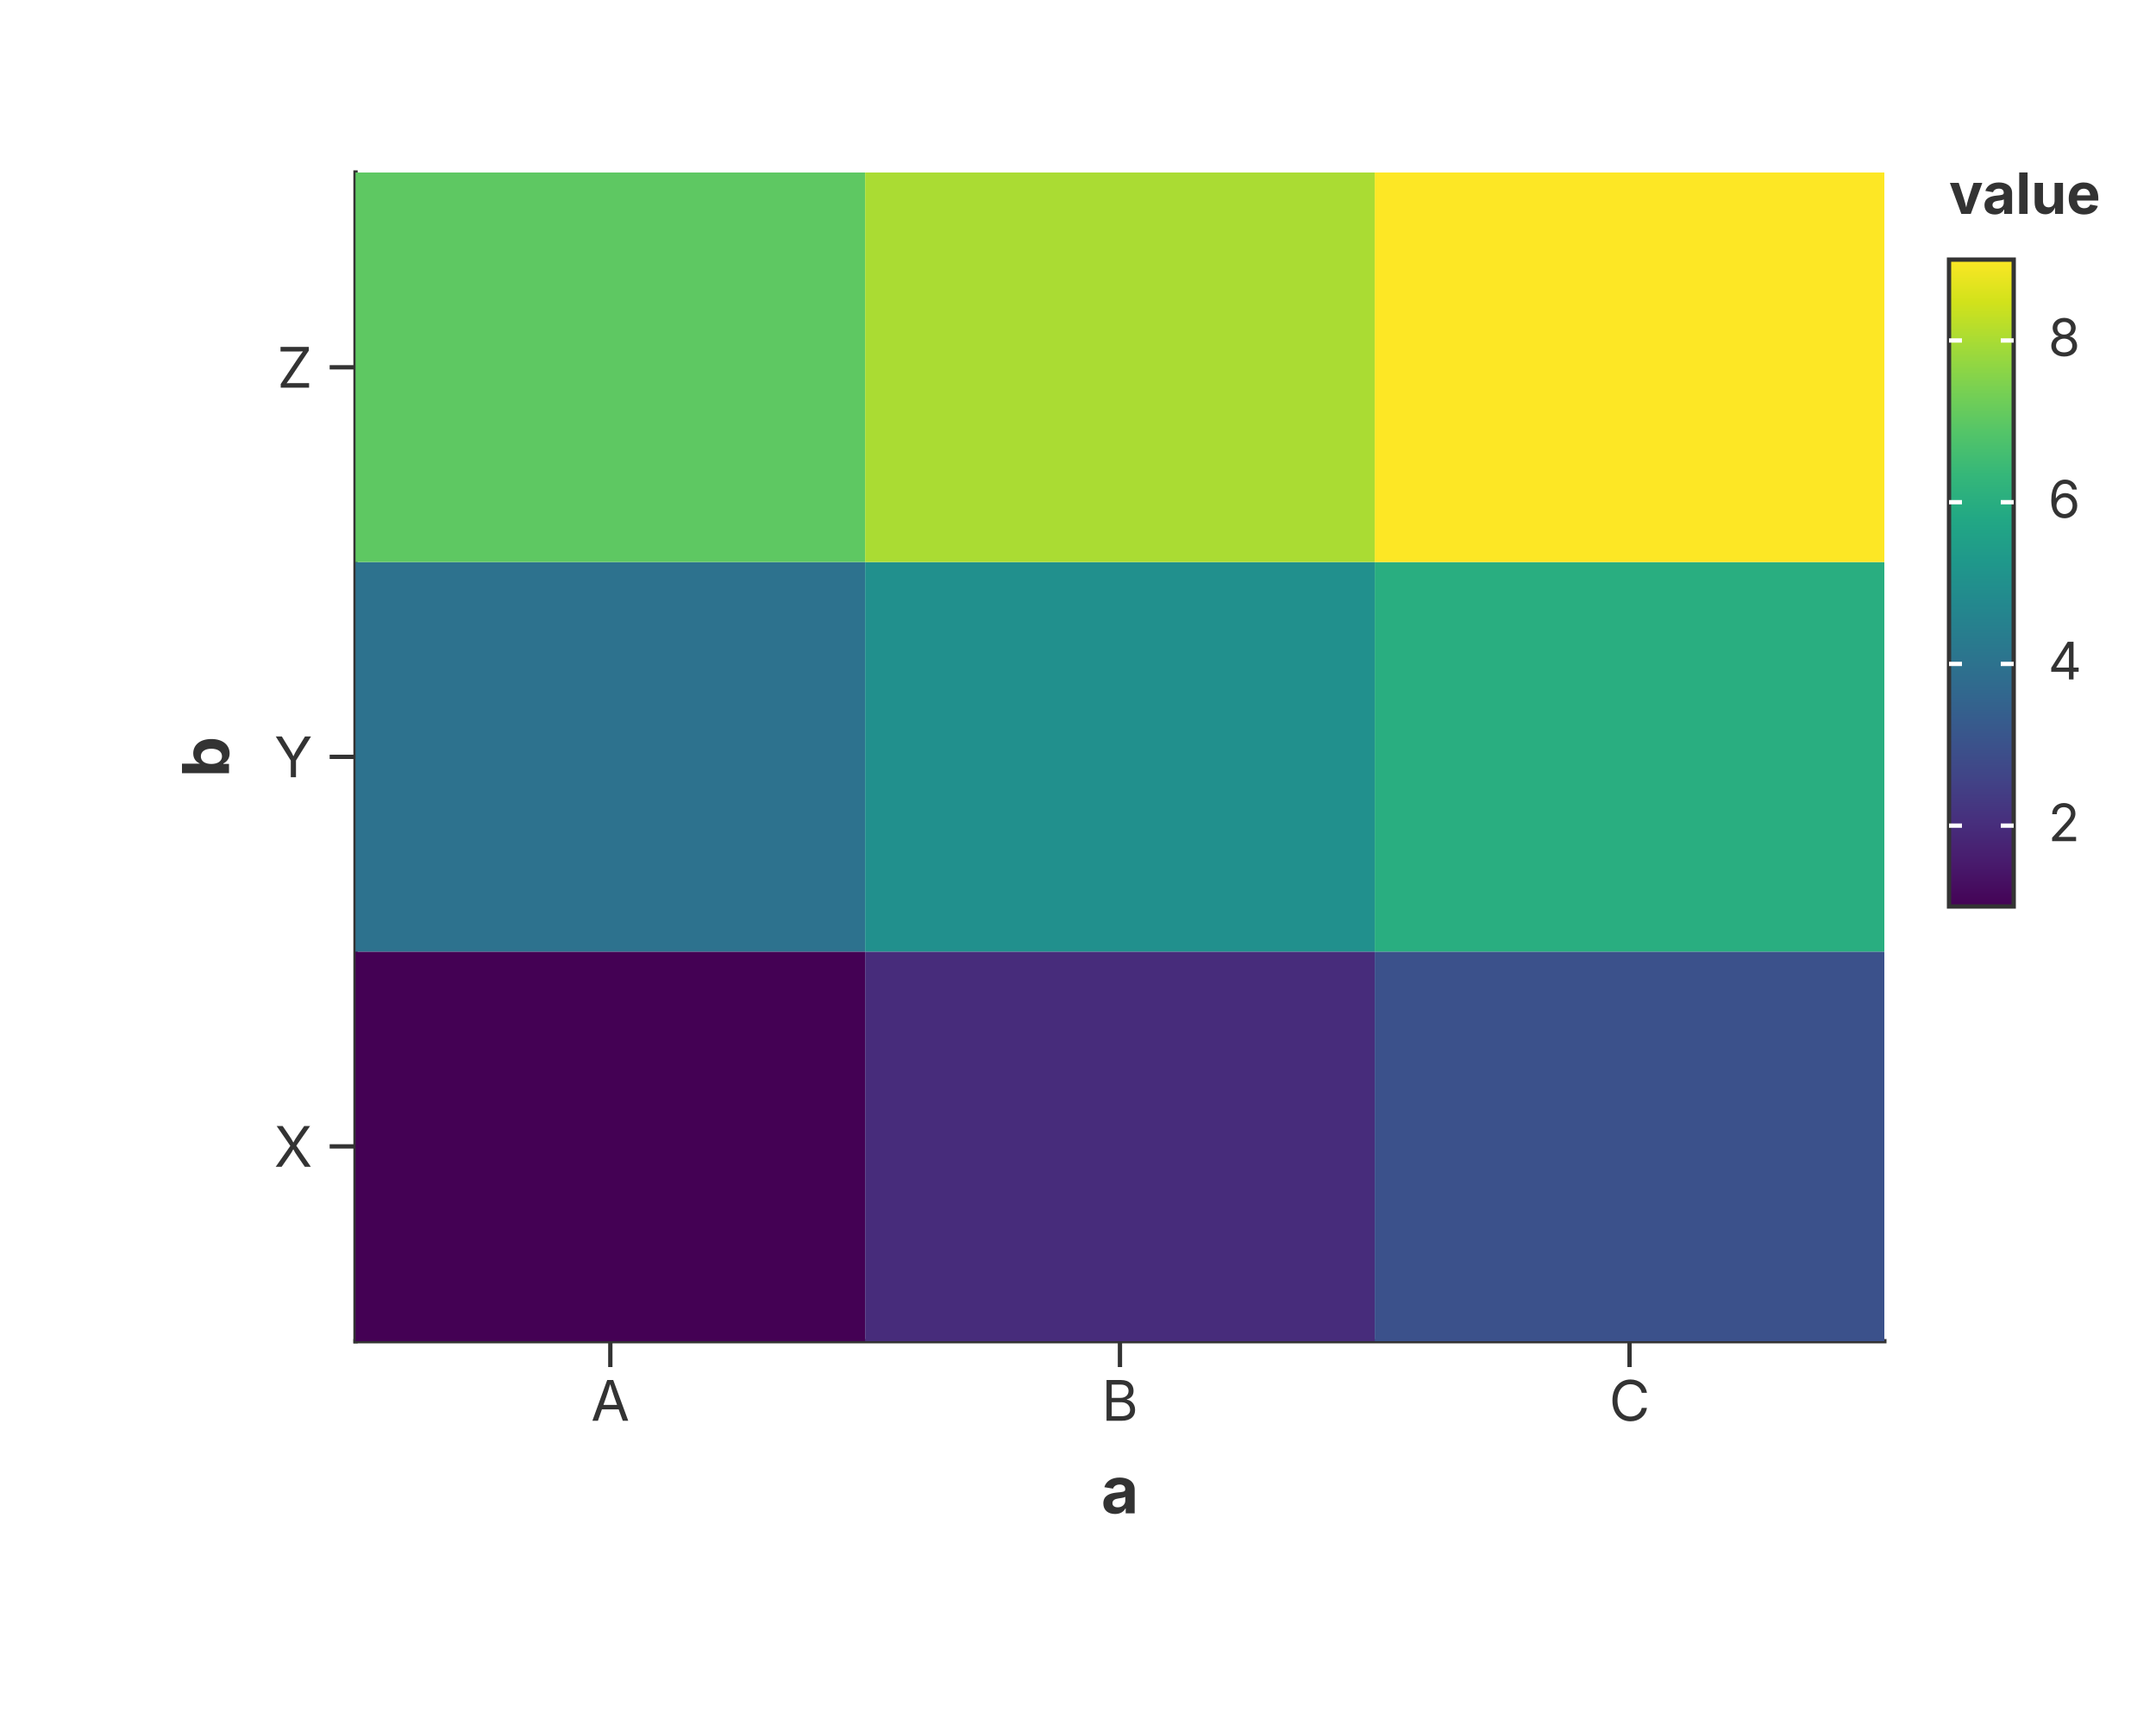
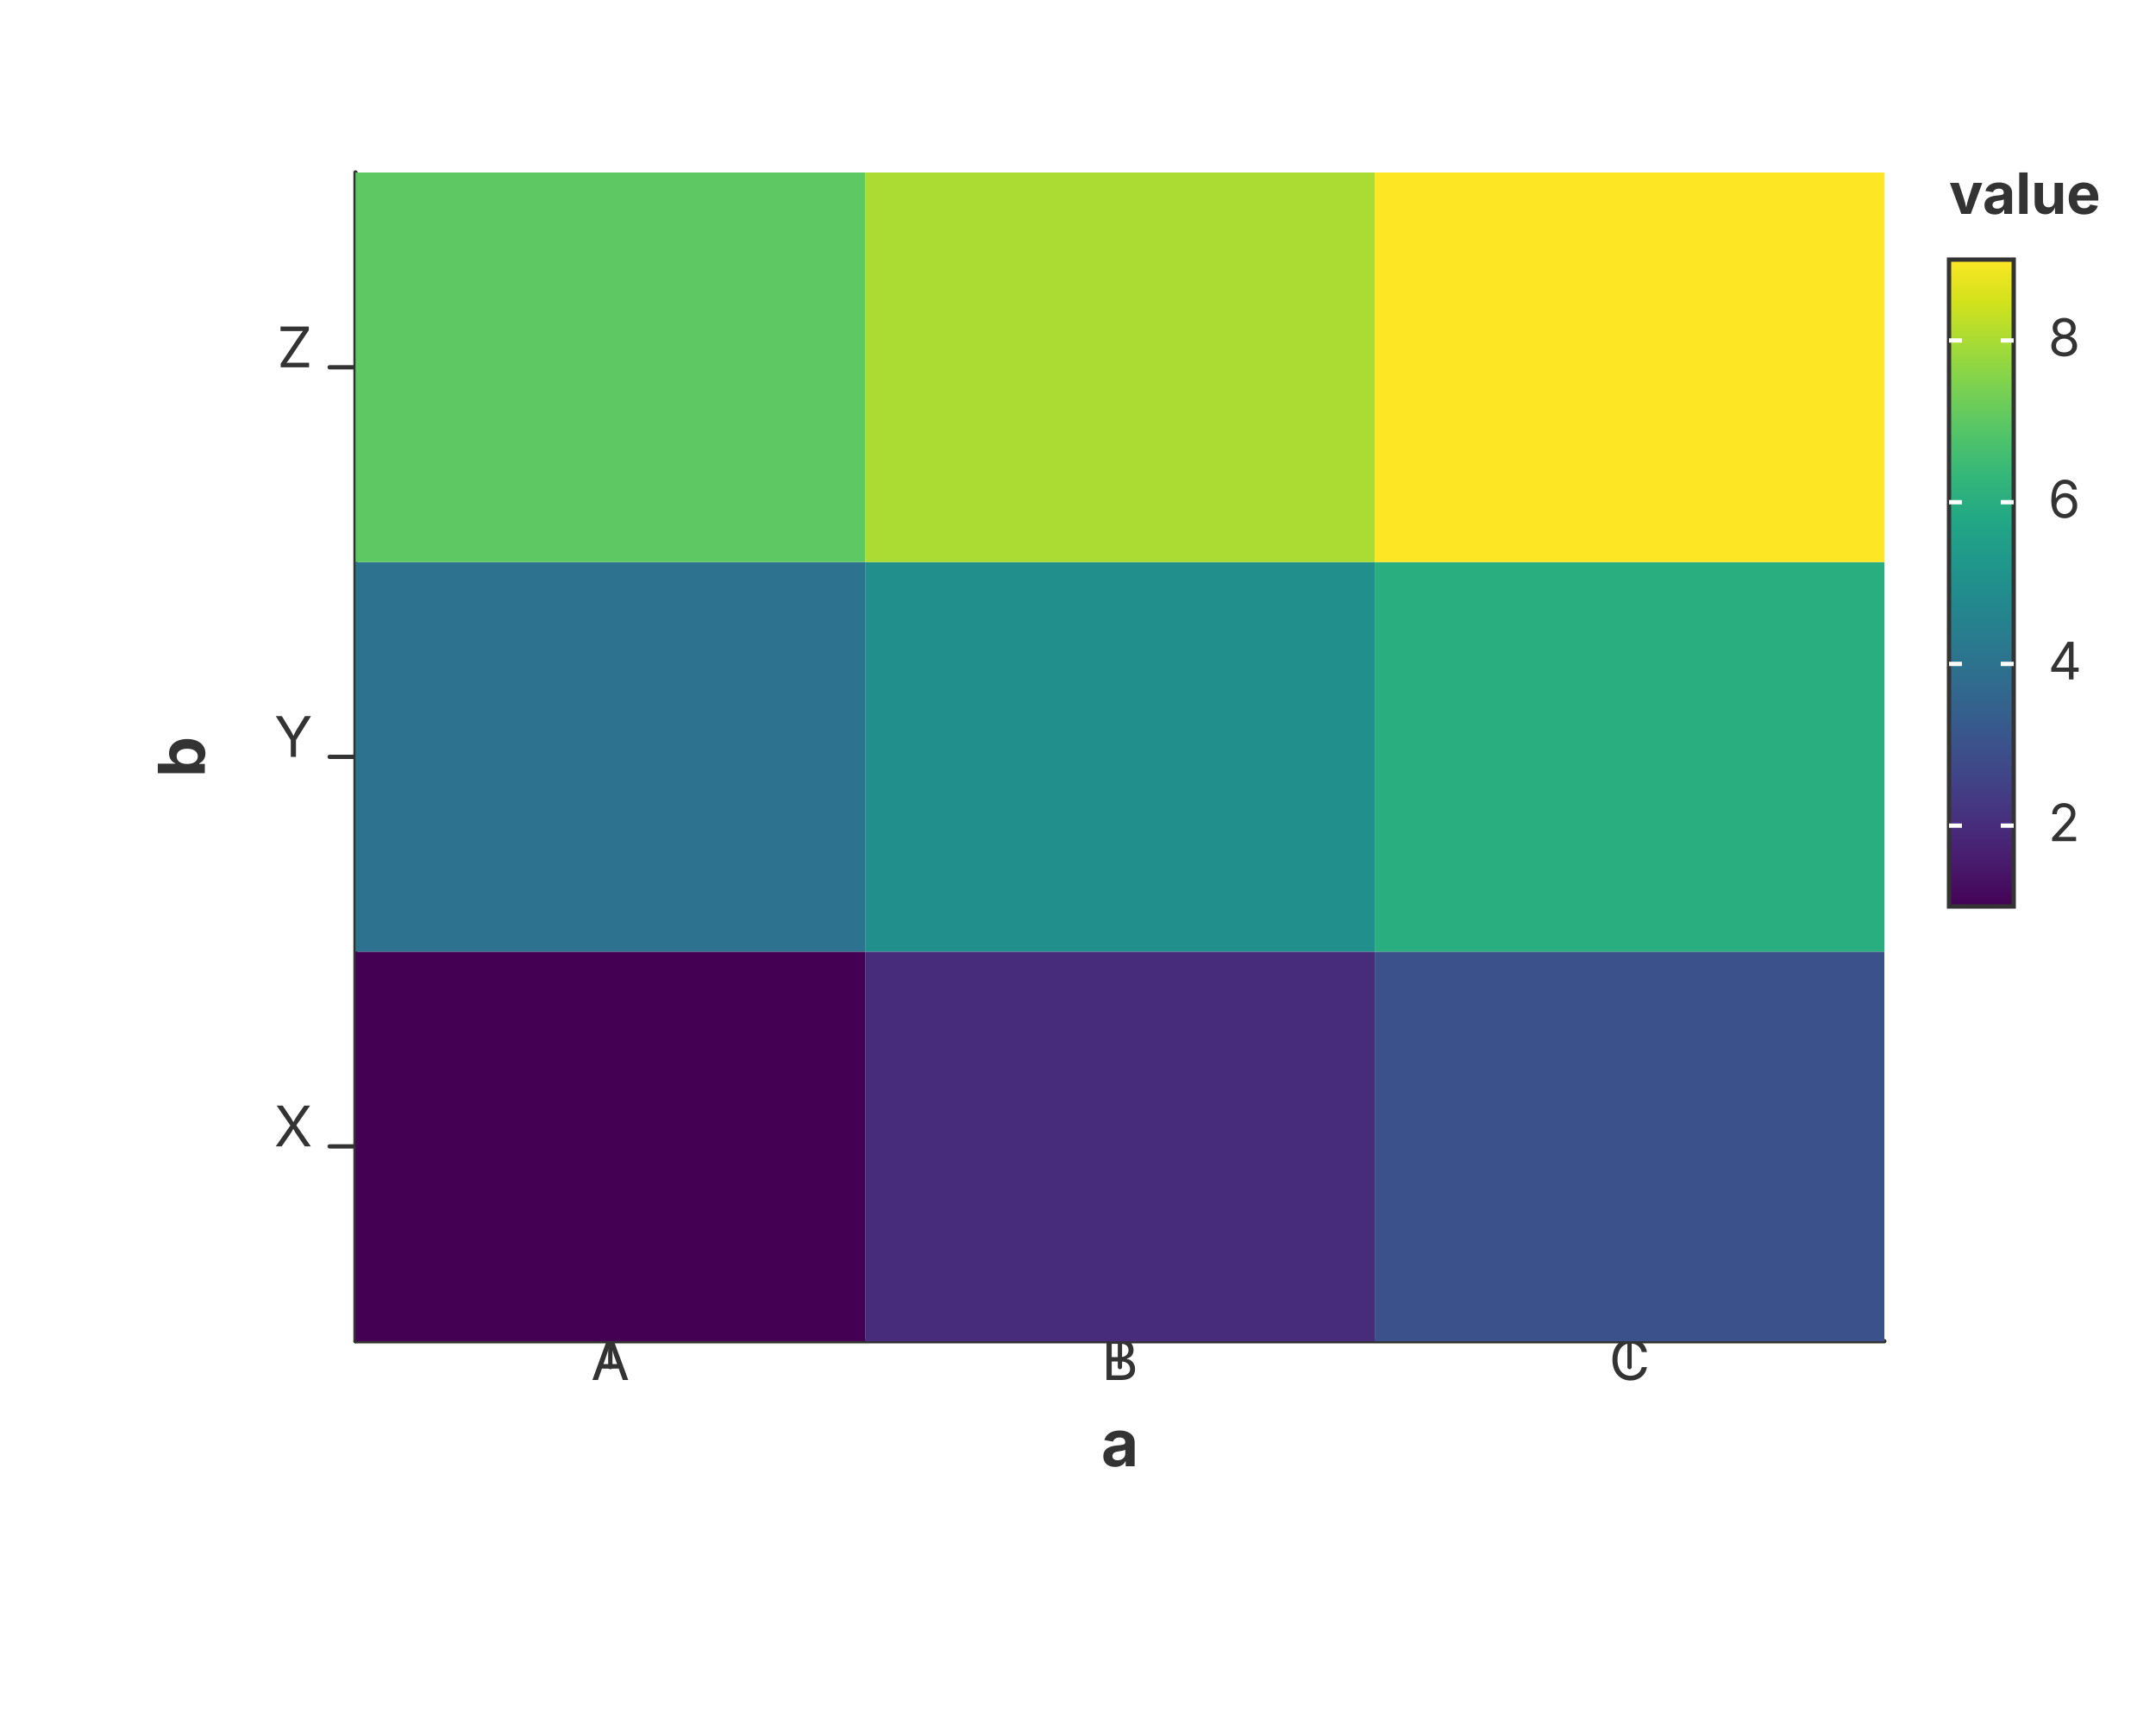
<svg xmlns="http://www.w3.org/2000/svg" width="500" height="400" viewBox="0 0 500 400">
-   <rect width="100%" height="100%" fill="rgba(255,255,255,1.000)" />
-   <line x1="82.45" y1="311.00" x2="437.00" y2="311.00" stroke="rgba(51,51,51,1.000)" stroke-width="1" stroke-linecap="square" />
-   <line x1="141.54" y1="311.00" x2="141.54" y2="317.00" stroke="rgba(51,51,51,1.000)" stroke-width="1.0" />
-   <text x="141.54" y="320.00" font-size="13" font-family="Inter, -apple-system, BlinkMacSystemFont, 'Segoe UI', Roboto, Helvetica, Arial, 'PingFang SC', 'Microsoft YaHei', Ubuntu, Cantarell, 'Noto Sans', sans-serif" fill="rgba(51,51,51,1.000)" text-anchor="middle" dominant-baseline="hanging">A</text>
-   <line x1="259.73" y1="311.00" x2="259.73" y2="317.00" stroke="rgba(51,51,51,1.000)" stroke-width="1.0" />
-   <text x="259.73" y="320.00" font-size="13" font-family="Inter, -apple-system, BlinkMacSystemFont, 'Segoe UI', Roboto, Helvetica, Arial, 'PingFang SC', 'Microsoft YaHei', Ubuntu, Cantarell, 'Noto Sans', sans-serif" fill="rgba(51,51,51,1.000)" text-anchor="middle" dominant-baseline="hanging">B</text>
-   <line x1="377.91" y1="311.00" x2="377.91" y2="317.00" stroke="rgba(51,51,51,1.000)" stroke-width="1.0" />
-   <text x="377.91" y="320.00" font-size="13" font-family="Inter, -apple-system, BlinkMacSystemFont, 'Segoe UI', Roboto, Helvetica, Arial, 'PingFang SC', 'Microsoft YaHei', Ubuntu, Cantarell, 'Noto Sans', sans-serif" fill="rgba(51,51,51,1.000)" text-anchor="middle" dominant-baseline="hanging">C</text>
-   <text x="259.73" y="340.00" text-anchor="middle" font-size="15" font-family="Inter, -apple-system, BlinkMacSystemFont, 'Segoe UI', Roboto, Helvetica, Arial, 'PingFang SC', 'Microsoft YaHei', Ubuntu, Cantarell, 'Noto Sans', sans-serif" fill="rgba(51,51,51,1.000)" font-weight="bold" dominant-baseline="hanging">a</text>
-   <line x1="82.45" y1="40.00" x2="82.45" y2="311.00" stroke="rgba(51,51,51,1.000)" stroke-width="1" stroke-linecap="square" />
-   <line x1="82.45" y1="265.83" x2="76.45" y2="265.83" stroke="rgba(51,51,51,1.000)" stroke-width="1.0" />
-   <text x="72.45" y="265.83" font-size="13" font-family="Inter, -apple-system, BlinkMacSystemFont, 'Segoe UI', Roboto, Helvetica, Arial, 'PingFang SC', 'Microsoft YaHei', Ubuntu, Cantarell, 'Noto Sans', sans-serif" fill="rgba(51,51,51,1.000)" text-anchor="end" dominant-baseline="central">X</text>
-   <line x1="82.45" y1="175.50" x2="76.45" y2="175.50" stroke="rgba(51,51,51,1.000)" stroke-width="1.0" />
-   <text x="72.45" y="175.50" font-size="13" font-family="Inter, -apple-system, BlinkMacSystemFont, 'Segoe UI', Roboto, Helvetica, Arial, 'PingFang SC', 'Microsoft YaHei', Ubuntu, Cantarell, 'Noto Sans', sans-serif" fill="rgba(51,51,51,1.000)" text-anchor="end" dominant-baseline="central">Y</text>
-   <line x1="82.45" y1="85.17" x2="76.45" y2="85.17" stroke="rgba(51,51,51,1.000)" stroke-width="1.0" />
-   <text x="72.45" y="85.17" font-size="13" font-family="Inter, -apple-system, BlinkMacSystemFont, 'Segoe UI', Roboto, Helvetica, Arial, 'PingFang SC', 'Microsoft YaHei', Ubuntu, Cantarell, 'Noto Sans', sans-serif" fill="rgba(51,51,51,1.000)" text-anchor="end" dominant-baseline="central">Z</text>
-   <text x="47.50" y="175.50" text-anchor="middle" font-size="15" font-family="Inter, -apple-system, BlinkMacSystemFont, 'Segoe UI', Roboto, Helvetica, Arial, 'PingFang SC', 'Microsoft YaHei', Ubuntu, Cantarell, 'Noto Sans', sans-serif" fill="rgba(51,51,51,1.000)" font-weight="bold" transform="rotate(-90, 47.50, 175.50)" dominant-baseline="middle">b</text>
-   <defs>
-     <clipPath id="plot-clip-area">
-       <rect x="82.450" y="40.000" width="354.550" height="271.000" />
-     </clipPath>
-   </defs>
-   <rect x="82.450" y="220.667" width="118.183" height="90.333" fill="rgba(68,1,84,1.000)" stroke="rgba(255,255,255,1.000)" stroke-width="0.000" fill-opacity="1.000" stroke-opacity="1.000" clip-path="url(#plot-clip-area)" />
-   <rect x="200.633" y="220.667" width="118.183" height="90.333" fill="rgba(71,44,123,1.000)" stroke="rgba(255,255,255,1.000)" stroke-width="0.000" fill-opacity="1.000" stroke-opacity="1.000" clip-path="url(#plot-clip-area)" />
-   <rect x="318.817" y="220.667" width="118.183" height="90.333" fill="rgba(59,81,139,1.000)" stroke="rgba(255,255,255,1.000)" stroke-width="0.000" fill-opacity="1.000" stroke-opacity="1.000" clip-path="url(#plot-clip-area)" />
-   <rect x="82.450" y="130.333" width="118.183" height="90.333" fill="rgba(45,114,142,1.000)" stroke="rgba(255,255,255,1.000)" stroke-width="0.000" fill-opacity="1.000" stroke-opacity="1.000" clip-path="url(#plot-clip-area)" />
-   <rect x="200.633" y="130.333" width="118.183" height="90.333" fill="rgba(33,144,141,1.000)" stroke="rgba(255,255,255,1.000)" stroke-width="0.000" fill-opacity="1.000" stroke-opacity="1.000" clip-path="url(#plot-clip-area)" />
-   <rect x="318.817" y="130.333" width="118.183" height="90.333" fill="rgba(41,174,128,1.000)" stroke="rgba(255,255,255,1.000)" stroke-width="0.000" fill-opacity="1.000" stroke-opacity="1.000" clip-path="url(#plot-clip-area)" />
-   <rect x="82.450" y="40.000" width="118.183" height="90.333" fill="rgba(94,200,98,1.000)" stroke="rgba(255,255,255,1.000)" stroke-width="0.000" fill-opacity="1.000" stroke-opacity="1.000" clip-path="url(#plot-clip-area)" />
-   <rect x="200.633" y="40.000" width="118.183" height="90.333" fill="rgba(170,220,51,1.000)" stroke="rgba(255,255,255,1.000)" stroke-width="0.000" fill-opacity="1.000" stroke-opacity="1.000" clip-path="url(#plot-clip-area)" />
-   <rect x="318.817" y="40.000" width="118.183" height="90.333" fill="rgba(253,231,37,1.000)" stroke="rgba(255,255,255,1.000)" stroke-width="0.000" fill-opacity="1.000" stroke-opacity="1.000" clip-path="url(#plot-clip-area)" />
-   <text x="452.000" y="49.600" font-size="13.2" font-family="Inter, -apple-system, BlinkMacSystemFont, 'Segoe UI', Roboto, Helvetica, Arial, 'PingFang SC', 'Microsoft YaHei', Ubuntu, Cantarell, 'Noto Sans', sans-serif" fill="rgba(51,51,51,1.000)" fill-opacity="1.000" text-anchor="start" font-weight="bold">value</text>
+   <rect x="0.000" y="0.000" width="500.000" height="400.000" fill="rgba(255,255,255,1.000)" stroke="none" stroke-width="0.000" fill-opacity="1.000" stroke-opacity="1.000" />
+   <path d="M 82.450 311.000 L 437.000 311.000" stroke="rgba(51,51,51,1.000)" stroke-width="1.000" stroke-opacity="1.000" fill="none" stroke-linejoin="round" stroke-linecap="round" />
+   <path d="M 141.542 311.000 L 141.542 317.000" stroke="rgba(51,51,51,1.000)" stroke-width="1.000" stroke-opacity="1.000" fill="none" stroke-linejoin="round" stroke-linecap="round" />
+   <text x="141.542" y="320.000" font-size="13.0" font-family="Inter, -apple-system, BlinkMacSystemFont, 'Segoe UI', Roboto, Helvetica, Arial, 'PingFang SC', 'Microsoft YaHei', Ubuntu, Cantarell, 'Noto Sans', sans-serif" fill="rgba(51,51,51,1.000)" fill-opacity="1.000" text-anchor="middle" font-weight="normal" dominant_baseline="hanging" transform="rotate(0 141.542 320.000)">A</text>
+   <path d="M 259.725 311.000 L 259.725 317.000" stroke="rgba(51,51,51,1.000)" stroke-width="1.000" stroke-opacity="1.000" fill="none" stroke-linejoin="round" stroke-linecap="round" />
+   <text x="259.725" y="320.000" font-size="13.0" font-family="Inter, -apple-system, BlinkMacSystemFont, 'Segoe UI', Roboto, Helvetica, Arial, 'PingFang SC', 'Microsoft YaHei', Ubuntu, Cantarell, 'Noto Sans', sans-serif" fill="rgba(51,51,51,1.000)" fill-opacity="1.000" text-anchor="middle" font-weight="normal" dominant_baseline="hanging" transform="rotate(0 259.725 320.000)">B</text>
+   <path d="M 377.908 311.000 L 377.908 317.000" stroke="rgba(51,51,51,1.000)" stroke-width="1.000" stroke-opacity="1.000" fill="none" stroke-linejoin="round" stroke-linecap="round" />
+   <text x="377.908" y="320.000" font-size="13.0" font-family="Inter, -apple-system, BlinkMacSystemFont, 'Segoe UI', Roboto, Helvetica, Arial, 'PingFang SC', 'Microsoft YaHei', Ubuntu, Cantarell, 'Noto Sans', sans-serif" fill="rgba(51,51,51,1.000)" fill-opacity="1.000" text-anchor="middle" font-weight="normal" dominant_baseline="hanging" transform="rotate(0 377.908 320.000)">C</text>
+   <text x="259.725" y="340.000" font-size="15.0" font-family="Inter, -apple-system, BlinkMacSystemFont, 'Segoe UI', Roboto, Helvetica, Arial, 'PingFang SC', 'Microsoft YaHei', Ubuntu, Cantarell, 'Noto Sans', sans-serif" fill="rgba(51,51,51,1.000)" fill-opacity="1.000" text-anchor="middle" font-weight="bold" dominant_baseline="hanging" transform="rotate(0 259.725 340.000)">a</text>
+   <path d="M 82.450 40.000 L 82.450 311.000" stroke="rgba(51,51,51,1.000)" stroke-width="1.000" stroke-opacity="1.000" fill="none" stroke-linejoin="round" stroke-linecap="round" />
+   <path d="M 82.450 265.833 L 76.450 265.833" stroke="rgba(51,51,51,1.000)" stroke-width="1.000" stroke-opacity="1.000" fill="none" stroke-linejoin="round" stroke-linecap="round" />
+   <text x="72.450" y="265.833" font-size="13.0" font-family="Inter, -apple-system, BlinkMacSystemFont, 'Segoe UI', Roboto, Helvetica, Arial, 'PingFang SC', 'Microsoft YaHei', Ubuntu, Cantarell, 'Noto Sans', sans-serif" fill="rgba(51,51,51,1.000)" fill-opacity="1.000" text-anchor="end" font-weight="normal" dominant_baseline="central" transform="rotate(0 72.450 265.833)">X</text>
+   <path d="M 82.450 175.500 L 76.450 175.500" stroke="rgba(51,51,51,1.000)" stroke-width="1.000" stroke-opacity="1.000" fill="none" stroke-linejoin="round" stroke-linecap="round" />
+   <text x="72.450" y="175.500" font-size="13.0" font-family="Inter, -apple-system, BlinkMacSystemFont, 'Segoe UI', Roboto, Helvetica, Arial, 'PingFang SC', 'Microsoft YaHei', Ubuntu, Cantarell, 'Noto Sans', sans-serif" fill="rgba(51,51,51,1.000)" fill-opacity="1.000" text-anchor="end" font-weight="normal" dominant_baseline="central" transform="rotate(0 72.450 175.500)">Y</text>
+   <path d="M 82.450 85.167 L 76.450 85.167" stroke="rgba(51,51,51,1.000)" stroke-width="1.000" stroke-opacity="1.000" fill="none" stroke-linejoin="round" stroke-linecap="round" />
+   <text x="72.450" y="85.167" font-size="13.0" font-family="Inter, -apple-system, BlinkMacSystemFont, 'Segoe UI', Roboto, Helvetica, Arial, 'PingFang SC', 'Microsoft YaHei', Ubuntu, Cantarell, 'Noto Sans', sans-serif" fill="rgba(51,51,51,1.000)" fill-opacity="1.000" text-anchor="end" font-weight="normal" dominant_baseline="central" transform="rotate(0 72.450 85.167)">Z</text>
+   <text x="47.500" y="175.500" font-size="15.0" font-family="Inter, -apple-system, BlinkMacSystemFont, 'Segoe UI', Roboto, Helvetica, Arial, 'PingFang SC', 'Microsoft YaHei', Ubuntu, Cantarell, 'Noto Sans', sans-serif" fill="rgba(51,51,51,1.000)" fill-opacity="1.000" text-anchor="middle" font-weight="bold" dominant_baseline="middle" transform="rotate(-90 47.500 175.500)">b</text>
+   <rect x="82.450" y="220.667" width="118.183" height="90.333" fill="rgba(68,1,84,1.000)" stroke="rgba(255,255,255,1.000)" stroke-width="0.000" fill-opacity="1.000" stroke-opacity="1.000" />
+   <rect x="200.633" y="220.667" width="118.183" height="90.333" fill="rgba(71,44,123,1.000)" stroke="rgba(255,255,255,1.000)" stroke-width="0.000" fill-opacity="1.000" stroke-opacity="1.000" />
+   <rect x="318.817" y="220.667" width="118.183" height="90.333" fill="rgba(59,81,139,1.000)" stroke="rgba(255,255,255,1.000)" stroke-width="0.000" fill-opacity="1.000" stroke-opacity="1.000" />
+   <rect x="82.450" y="130.333" width="118.183" height="90.333" fill="rgba(45,114,142,1.000)" stroke="rgba(255,255,255,1.000)" stroke-width="0.000" fill-opacity="1.000" stroke-opacity="1.000" />
+   <rect x="200.633" y="130.333" width="118.183" height="90.333" fill="rgba(33,144,141,1.000)" stroke="rgba(255,255,255,1.000)" stroke-width="0.000" fill-opacity="1.000" stroke-opacity="1.000" />
+   <rect x="318.817" y="130.333" width="118.183" height="90.333" fill="rgba(41,174,128,1.000)" stroke="rgba(255,255,255,1.000)" stroke-width="0.000" fill-opacity="1.000" stroke-opacity="1.000" />
+   <rect x="82.450" y="40.000" width="118.183" height="90.333" fill="rgba(94,200,98,1.000)" stroke="rgba(255,255,255,1.000)" stroke-width="0.000" fill-opacity="1.000" stroke-opacity="1.000" />
+   <rect x="200.633" y="40.000" width="118.183" height="90.333" fill="rgba(170,220,51,1.000)" stroke="rgba(255,255,255,1.000)" stroke-width="0.000" fill-opacity="1.000" stroke-opacity="1.000" />
+   <rect x="318.817" y="40.000" width="118.183" height="90.333" fill="rgba(253,231,37,1.000)" stroke="rgba(255,255,255,1.000)" stroke-width="0.000" fill-opacity="1.000" stroke-opacity="1.000" />
+   <text x="452.000" y="49.600" font-size="13.2" font-family="Inter, -apple-system, BlinkMacSystemFont, 'Segoe UI', Roboto, Helvetica, Arial, 'PingFang SC', 'Microsoft YaHei', Ubuntu, Cantarell, 'Noto Sans', sans-serif" fill="rgba(51,51,51,1.000)" fill-opacity="1.000" text-anchor="start" font-weight="bold" dominant_baseline="middle" transform="rotate(0 452.000 49.600)">value</text>
  <defs>
    <linearGradient id="grad_value" x1="0%" y1="0%" x2="0%" y2="100%">
      <stop offset="0.0%" stop-color="rgba(253,231,37,1.000)" />
      <stop offset="6.7%" stop-color="rgba(210,226,27,1.000)" />
      <stop offset="13.3%" stop-color="rgba(165,219,54,1.000)" />
      <stop offset="20.0%" stop-color="rgba(122,209,81,1.000)" />
      <stop offset="26.7%" stop-color="rgba(84,197,104,1.000)" />
      <stop offset="33.3%" stop-color="rgba(53,183,121,1.000)" />
      <stop offset="40.0%" stop-color="rgba(34,168,132,1.000)" />
      <stop offset="46.7%" stop-color="rgba(31,152,139,1.000)" />
      <stop offset="53.3%" stop-color="rgba(35,136,142,1.000)" />
      <stop offset="60.0%" stop-color="rgba(42,120,142,1.000)" />
      <stop offset="66.7%" stop-color="rgba(49,104,142,1.000)" />
      <stop offset="73.3%" stop-color="rgba(57,86,140,1.000)" />
      <stop offset="80.0%" stop-color="rgba(65,68,135,1.000)" />
      <stop offset="86.7%" stop-color="rgba(71,47,125,1.000)" />
      <stop offset="93.3%" stop-color="rgba(72,26,108,1.000)" />
      <stop offset="100.0%" stop-color="rgba(68,1,84,1.000)" />
    </linearGradient>
  </defs>
  <rect x="452.000" y="60.200" width="15.000" height="150.000" fill="url('#grad_value')" />
  <rect x="452.000" y="60.200" width="15.000" height="150.000" fill="none" stroke="rgba(51,51,51,1.000)" stroke-width="1.000" fill-opacity="1.000" stroke-opacity="1.000" />
  <line x1="452.000" y1="191.450" x2="455.000" y2="191.450" stroke="rgba(255,255,255,1.000)" stroke-width="1.000" stroke-opacity="1.000" />
  <line x1="464.000" y1="191.450" x2="467.000" y2="191.450" stroke="rgba(255,255,255,1.000)" stroke-width="1.000" stroke-opacity="1.000" />
-   <text x="475.000" y="195.050" font-size="12.0" font-family="Inter, -apple-system, BlinkMacSystemFont, 'Segoe UI', Roboto, Helvetica, Arial, 'PingFang SC', 'Microsoft YaHei', Ubuntu, Cantarell, 'Noto Sans', sans-serif" fill="rgba(51,51,51,1.000)" fill-opacity="1.000" text-anchor="start" font-weight="normal">2</text>
+   <text x="475.000" y="195.050" font-size="12.0" font-family="Inter, -apple-system, BlinkMacSystemFont, 'Segoe UI', Roboto, Helvetica, Arial, 'PingFang SC', 'Microsoft YaHei', Ubuntu, Cantarell, 'Noto Sans', sans-serif" fill="rgba(51,51,51,1.000)" fill-opacity="1.000" text-anchor="start" font-weight="normal" dominant_baseline="middle" transform="rotate(0 475.000 195.050)">2</text>
  <line x1="452.000" y1="153.950" x2="455.000" y2="153.950" stroke="rgba(255,255,255,1.000)" stroke-width="1.000" stroke-opacity="1.000" />
  <line x1="464.000" y1="153.950" x2="467.000" y2="153.950" stroke="rgba(255,255,255,1.000)" stroke-width="1.000" stroke-opacity="1.000" />
-   <text x="475.000" y="157.550" font-size="12.0" font-family="Inter, -apple-system, BlinkMacSystemFont, 'Segoe UI', Roboto, Helvetica, Arial, 'PingFang SC', 'Microsoft YaHei', Ubuntu, Cantarell, 'Noto Sans', sans-serif" fill="rgba(51,51,51,1.000)" fill-opacity="1.000" text-anchor="start" font-weight="normal">4</text>
+   <text x="475.000" y="157.550" font-size="12.0" font-family="Inter, -apple-system, BlinkMacSystemFont, 'Segoe UI', Roboto, Helvetica, Arial, 'PingFang SC', 'Microsoft YaHei', Ubuntu, Cantarell, 'Noto Sans', sans-serif" fill="rgba(51,51,51,1.000)" fill-opacity="1.000" text-anchor="start" font-weight="normal" dominant_baseline="middle" transform="rotate(0 475.000 157.550)">4</text>
  <line x1="452.000" y1="116.450" x2="455.000" y2="116.450" stroke="rgba(255,255,255,1.000)" stroke-width="1.000" stroke-opacity="1.000" />
  <line x1="464.000" y1="116.450" x2="467.000" y2="116.450" stroke="rgba(255,255,255,1.000)" stroke-width="1.000" stroke-opacity="1.000" />
-   <text x="475.000" y="120.050" font-size="12.0" font-family="Inter, -apple-system, BlinkMacSystemFont, 'Segoe UI', Roboto, Helvetica, Arial, 'PingFang SC', 'Microsoft YaHei', Ubuntu, Cantarell, 'Noto Sans', sans-serif" fill="rgba(51,51,51,1.000)" fill-opacity="1.000" text-anchor="start" font-weight="normal">6</text>
+   <text x="475.000" y="120.050" font-size="12.0" font-family="Inter, -apple-system, BlinkMacSystemFont, 'Segoe UI', Roboto, Helvetica, Arial, 'PingFang SC', 'Microsoft YaHei', Ubuntu, Cantarell, 'Noto Sans', sans-serif" fill="rgba(51,51,51,1.000)" fill-opacity="1.000" text-anchor="start" font-weight="normal" dominant_baseline="middle" transform="rotate(0 475.000 120.050)">6</text>
  <line x1="452.000" y1="78.950" x2="455.000" y2="78.950" stroke="rgba(255,255,255,1.000)" stroke-width="1.000" stroke-opacity="1.000" />
  <line x1="464.000" y1="78.950" x2="467.000" y2="78.950" stroke="rgba(255,255,255,1.000)" stroke-width="1.000" stroke-opacity="1.000" />
-   <text x="475.000" y="82.550" font-size="12.0" font-family="Inter, -apple-system, BlinkMacSystemFont, 'Segoe UI', Roboto, Helvetica, Arial, 'PingFang SC', 'Microsoft YaHei', Ubuntu, Cantarell, 'Noto Sans', sans-serif" fill="rgba(51,51,51,1.000)" fill-opacity="1.000" text-anchor="start" font-weight="normal">8</text>
+   <text x="475.000" y="82.550" font-size="12.0" font-family="Inter, -apple-system, BlinkMacSystemFont, 'Segoe UI', Roboto, Helvetica, Arial, 'PingFang SC', 'Microsoft YaHei', Ubuntu, Cantarell, 'Noto Sans', sans-serif" fill="rgba(51,51,51,1.000)" fill-opacity="1.000" text-anchor="start" font-weight="normal" dominant_baseline="middle" transform="rotate(0 475.000 82.550)">8</text>
</svg>
